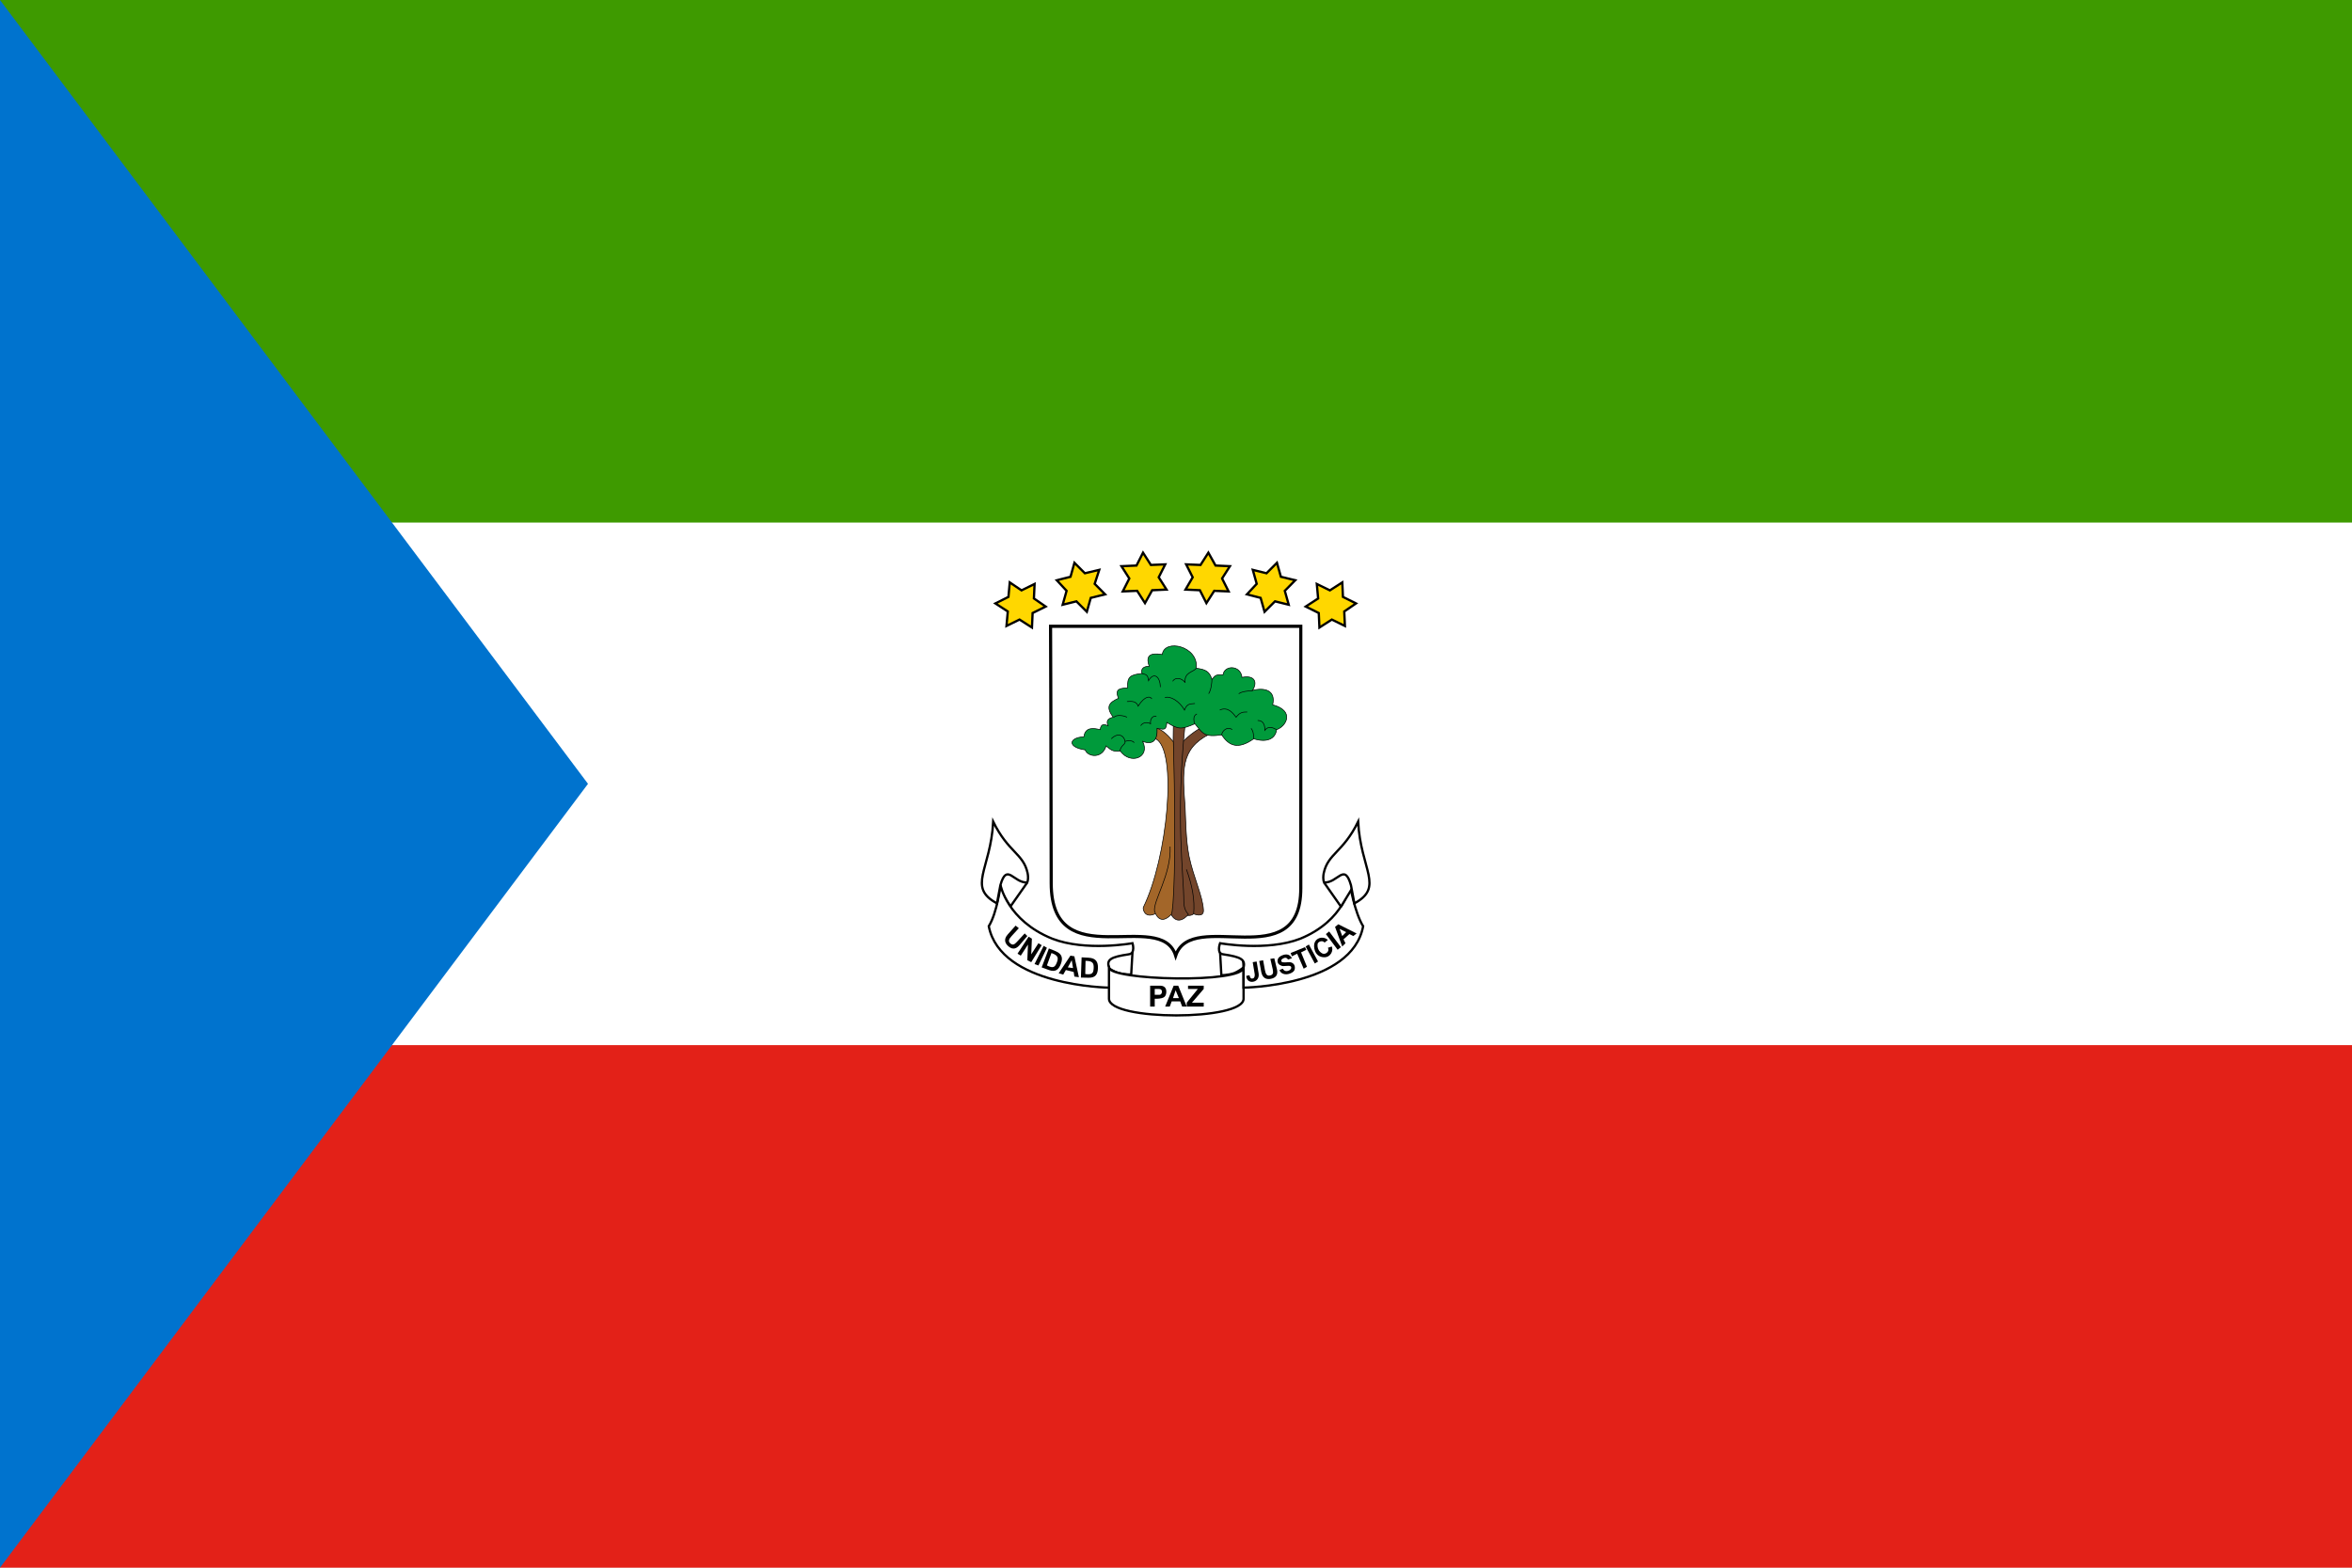
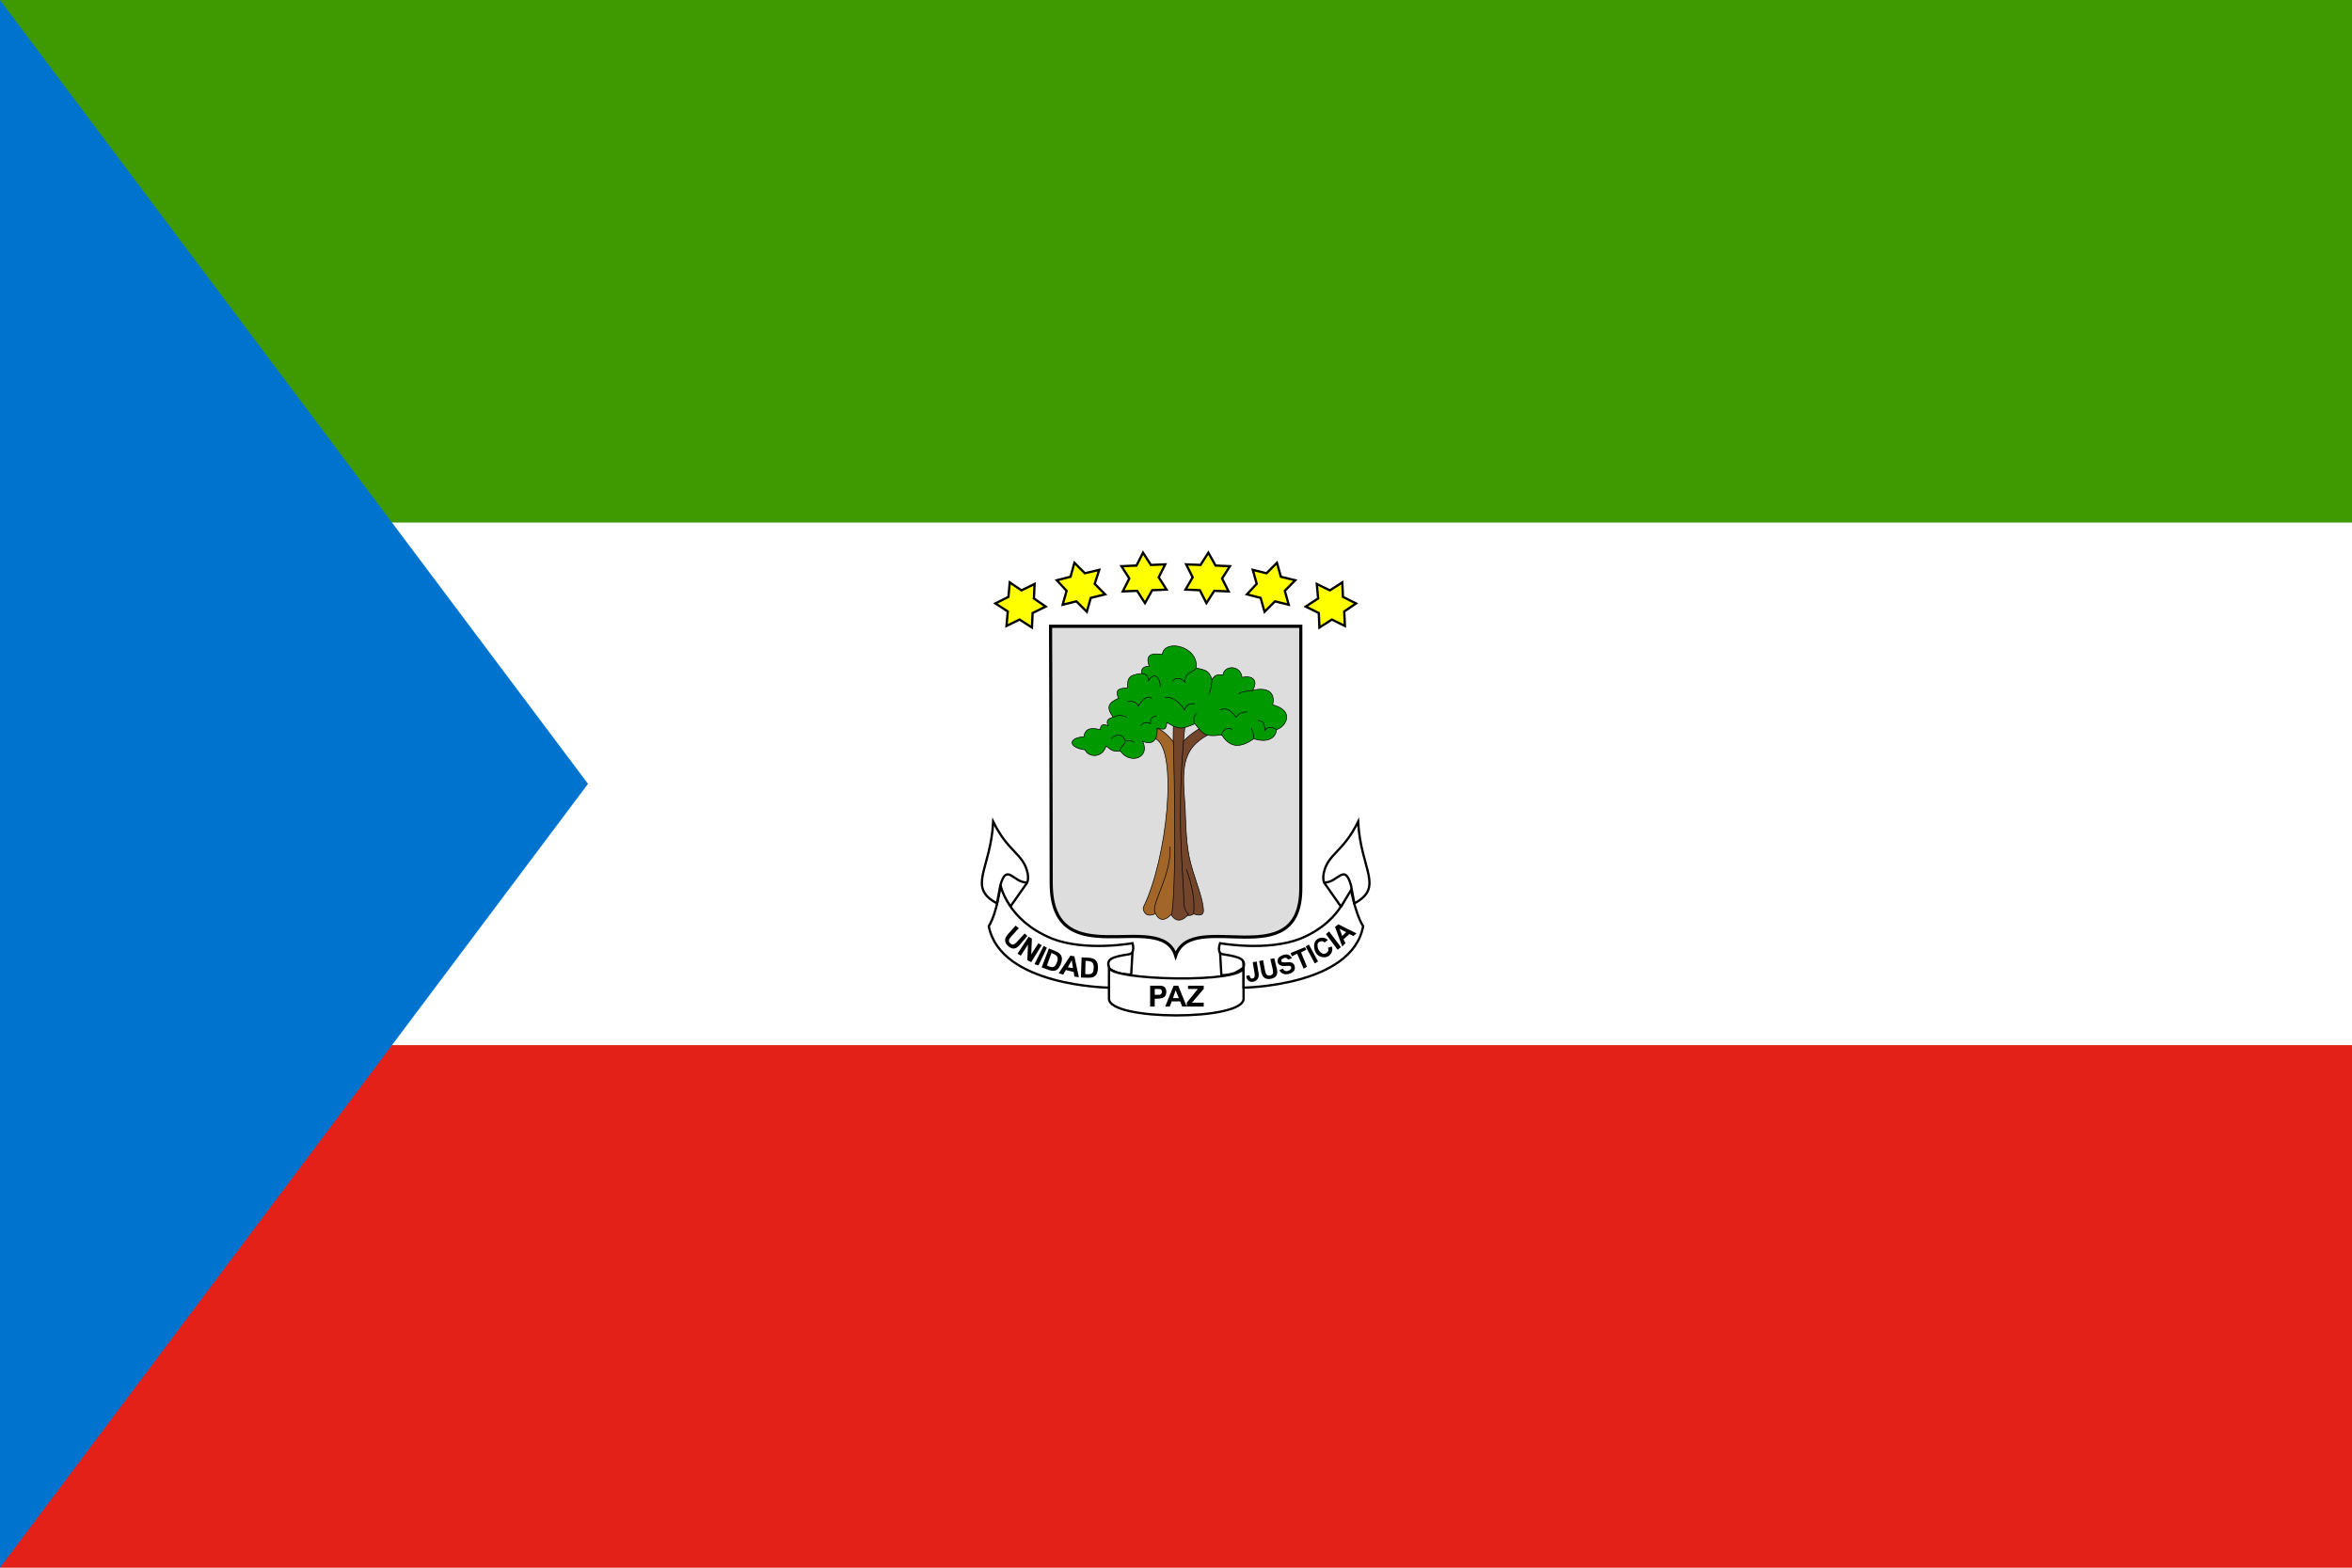
<svg xmlns="http://www.w3.org/2000/svg" width="1200" height="800" viewBox="0 0 3600 2400">
-   <path d="M 0,0 H 3600 V 2400 H 0 Z" fill="#e32118" />
-   <path d="M 0,0 H 3600 V 1600 H 0 Z" fill="#fff" />
-   <path d="M 0,0 H 3600 V 800 H 0 Z" fill="#3e9a00" />
-   <path d="M 0,0 V 2400 L 900,1200 Z" fill="#0073ce" />
+   <path d="M0 0h3600v2400H0Z" fill="#e32118" />
+   <path d="M0 0h3600v1600H0Z" fill="#fff" />
+   <path d="M0 0h3600v800H0Z" fill="#3e9a00" />
+   <path d="M0 0v2400l900-1200Z" fill="#0073ce" />
  <g stroke="#000">
-     <path d="m 1608,958.8 h 383 V 1360 c 0,135 -166.701,29.6 -191.501,103 -22.733,-73.3 -190.499,33 -190.499,-111 0,-140 -1,-393.2 -1,-393.2 z" fill="#fff" stroke-width="4.8" />
-     <path d="m 1827,1399 c 0,0 -5,5 -14,1 -9,-4 -10,-257 -10,-257 20,-22 36,-29 36,-29 0,0 12,10 12,10 -45,23 -41,56 -37,113 1,21 1,48 6,74 7,33 21,61 22,82 1,13 -15,6 -15,6 z" fill="#73452b" />
-     <path d="m 1796,1108 h 18 c -15,145 -2,231 -2,273 0,14 8,19 7,19 -18,20 -27,-1 -27,-1 z" fill="#73452b" />
-     <path d="m 1768.427,1398.786 c -17,8 -19.427,-7.786 -18.427,-9.786 37,-75 53,-240 19,-258 l 2,-16 c 13,4 25,21 25,21 5,185 -0.08,260.706 -3.08,263.706 -18,19 -24.786,-2.481 -25.786,-4.481" fill="#a36629" />
-     <path d="M 1767.214,1395.519 C 1764.214,1379.519 1793,1339 1791,1296" fill="none" />
-     <path d="m 1816,1331 c 9,25 13,47 11,68" fill="none" />
-     <path d="m 1855,1040 c 6,-7 6,-7 17,-7 2,-15 27,-15 29,4 20,-4 24,8 16,20 19,-5 36,0 31,22 34,9 21,33 6,38 -2,15 -16,20 -35,14 -24,17 -38,11 -49,-6 -27,4 -29,-2 -41,-17 -21,9 -25,9 -43,-2 -1,14 -6,10 -15,9 1,18 -6,26 -22,20 12,25 -19,36 -34,15 -14,1 -15,-3 -22,-8 -6,20 -28,17 -32,6 -28,-4 -25,-19 -2,-20 2,-16 16,-13 25,-11 1,-10 7,-8 12,-6 -3,-7 -1,-11 8,-13 -13,-17 -5,-23 8,-29 -7,-16 5,-15 14,-16 -1,-17 4,-20 22,-22 -2,-6 1,-11 11,-11 -6,-17 2,-20.9 20,-18 3,-24.7 56,-13 52,21 15,2 20,5 24,17 z" fill="#009a3b" />
+     <path d="M1608 958.8h383V1360c0 135-166.701 29.6-191.501 103-22.733-73.3-190.499 33-190.499-111 0-140-1-393.2-1-393.2z" fill="#ddd" stroke-width="4.8" />
+     <path d="M1827 1399s-5 5-14 1-10-257-10-257c20-22 36-29 36-29l12 10c-45 23-41 56-37 113 1 21 1 48 6 74 7 33 21 61 22 82 1 13-15 6-15 6z" fill="#73452b" />
+     <path d="M1796 1108h18c-15 145-2 231-2 273 0 14 8 19 7 19-18 20-27-1-27-1z" fill="#73452b" />
+     <path d="M1768.427 1398.786c-17 8-19.427-7.786-18.427-9.786 37-75 53-240 19-258l2-16c13 4 25 21 25 21 5 185-.08 260.706-3.08 263.706-18 19-24.787-2.48-25.787-4.48" fill="#a36629" />
+     <path d="M1767.214 1395.52c-3-16 25.786-56.52 23.786-99.52M1816 1331c9 25 13 47 11 68" fill="none" />
+     <path d="M1855 1040c6-7 6-7 17-7 2-15 27-15 29 4 20-4 24 8 16 20 19-5 36 0 31 22 34 9 21 33 6 38-2 15-16 20-35 14-24 17-38 11-49-6-27 4-29-2-41-17-21 9-25 9-43-2-1 14-6 10-15 9 1 18-6 26-22 20 12 25-19 36-34 15-14 1-15-3-22-8-6 20-28 17-32 6-28-4-25-19-2-20 2-16 16-13 25-11 1-10 7-8 12-6-3-7-1-11 8-13-13-17-5-23 8-29-7-16 5-15 14-16-1-17 4-20 22-22-2-6 1-11 11-11-6-17 2-20.9 20-18 3-24.7 56-13 52 21 15 2 20 5 24 17z" fill="#090" />
    <g fill="none">
-       <path d="m 1748,1031 c 4,2 9,0 10,11 8,-14 18,-6 18,10" />
-       <path d="m 1831,1023 c -4,6 -19,6 -17,22 -5,-7 -15,-9 -19,-2" />
-       <path d="m 1855,1040 c 0,4 -1,16 -5,22" />
-       <path d="m 1917,1057 c 1,1 -14,0 -21,5" />
-       <path d="m 1954,1117 c -4,-2 -12,-7 -18,1 0,-4 0,-15 -11,-15" />
-       <path d="m 1919,1131 c 0,-10 -2,-13 -4,-16" />
-       <path d="m 1886,1117 c -8,-6 -16,3 -16,8" />
-       <path d="m 1828,1108 c 0,-4 -3,-12 4,-15" />
-       <path d="m 1714,1150 c 2,-10 9,-10 8,-15 -1,-8 -10,-15 -21,-4" />
-       <path d="m 1722,1135 c 6,-2 12,-1 14,2" />
-       <path d="m 1705,1098 c 4,-4 14,-3 20,0" />
-       <path d="m 1725,1074 c 5,0 14,-2 17,7 11,-17 19,-15 21,-11" />
-       <path d="m 1783,1068 c 8,-3 22,5 30,19 4,-11 10,-9 16,-10" />
-       <path d="m 1867,1087 c 13,-6 21,6 25,11 6,-8 11,-8 17,-8" />
-       <path d="m 1746,1111 c 3,-5 10,-6 15,-3 -1,-9 5,-13 9,-11" />
+       <path d="M1748 1031c4 2 9 0 10 11 8-14 18-6 18 10M1831 1023c-4 6-19 6-17 22-5-7-15-9-19-2M1855 1040c0 4-1 16-5 22M1917 1057c1 1-14 0-21 5M1954 1117c-4-2-12-7-18 1 0-4 0-15-11-15M1919 1131c0-10-2-13-4-16M1886 1117c-8-6-16 3-16 8M1828 1108c0-4-3-12 4-15M1714 1150c2-10 9-10 8-15-1-8-10-15-21-4" />
+       <path d="M1722 1135c6-2 12-1 14 2M1705 1098c4-4 14-3 20 0M1725 1074c5 0 14-2 17 7 11-17 19-15 21-11M1783 1068c8-3 22 5 30 19 4-11 10-9 16-10M1867 1087c13-6 21 6 25 11 6-8 11-8 17-8M1746 1111c3-5 10-6 15-3-1-9 5-13 9-11" />
    </g>
-     <g transform="translate(-1.465954)" fill="gold" stroke-width="3.5">
-       <path d="m 1787,902.6 -22,1 -11,19.7 -12,-18.8 -22,0.9 10,-19.8 -12,-18.8 23,-1 10,-19.7 12,18.8 22,-0.9 -10,19.8 z" />
-       <path d="m 1693,909.9 -22,5.4 -6,21.3 -16,-16 -21,5.2 6,-21.3 -15,-16.2 21,-5.3 6,-21.4 16,16 22,-5.2 -7,21.4 z" />
-       <path d="m 1602,928.6 -20,9.9 -1,22.2 -19,-12.2 -20,9.8 2,-22.2 -19,-12.3 20,-10 2,-22.2 18,12.2 20,-9.8 -1,22.2 z" />
-       <path d="m 1816,902.6 22,1 10,19.7 12,-18.8 22,0.9 -10,-19.8 12,-18.8 -22,-1 -11,-19.7 -12,18.8 -22,-0.9 10,19.8 z" />
-       <path d="m 1910,909.9 21,5.4 6,21.3 16,-16 21,5.2 -6,-21.3 16,-16.2 -22,-5.3 -6,-21.4 -16,16 -21,-5.2 6,21.4 z" />
-       <path d="m 2000,928.6 20,9.9 1,22.2 19,-12.2 20,9.8 -1,-22.2 18,-12.3 -20,-10 -1,-22.2 -19,12.2 -20,-9.8 2,22.2 z" />
+     <g fill="#ff0" stroke-width="3.5">
+       <path d="m1785.534 902.6-22 1-11 19.7-12-18.8-22 .9 10-19.8-12-18.8 23-1 10-19.7 12 18.8 22-.9-10 19.8zM1691.534 909.9l-22 5.4-6 21.3-16-16-21 5.2 6-21.3-15-16.2 21-5.3 6-21.4 16 16 22-5.2-7 21.4zM1600.534 928.6l-20 9.9-1 22.2-19-12.2-20 9.8 2-22.2-19-12.3 20-10 2-22.2 18 12.2 20-9.8-1 22.2zM1814.534 902.6l22 1 10 19.7 12-18.8 22 .9-10-19.8 12-18.8-22-1-11-19.7-12 18.8-22-.9 10 19.8zM1908.534 909.9l21 5.4 6 21.3 16-16 21 5.2-6-21.3 16-16.2-22-5.3-6-21.4-16 16-21-5.2 6 21.4zM1998.534 928.6l20 9.9 1 22.2 19-12.2 20 9.8-1-22.2 18-12.3-20-10-1-22.2-19 12.2-20-9.8 2 22.2z" />
    </g>
-     <g transform="translate(-0.5723258)">
-       <g fill="#fff" stroke-width="3.5">
-         <path d="m 1868,1457 2,36 c 0,0 10,0 19,-3 8,-3 15,-9 15,-9 l -1,-19 z" />
-         <path d="m 1734,1457 -2,35 c 0,0 -9,0 -18,-2 -8,-2 -15,-7 -15,-7 l -10,-24 z" />
-         <path d="m 1572.267,1352 -25.267,36 -28,-46 21,-22 z" stroke-width="3.501" stroke-linejoin="round" />
-         <path d="m 1698,1529 c 0,34 206,34 206,0 v -48 c 0,25 -206,20 -206,0 z" />
-         <path d="m 1514,1418 c 18,92 184,94 184,94 0,0 0,-31 0,-31 -4,-12 3,-16 30,-20 11,-1 6,-17 6,-17 0,0 -72,13 -123,-7 -69,-28 -79,-82 -79,-82 0,0 -5,42 -18,63 z" />
-         <path d="m 2087,1418 c -17,92 -183,94 -183,94 0,0 0,-31 0,-31 3,-12 -4,-16 -31,-20 -11,-1 -5,-17 -5,-17 0,0 72,13 123,-7 68,-28 76,-82 76,-82 0,0 7,42 20,63 z" />
-         <path d="m 1526.511,1383 c -46,-25 -9.701,-51 -5.701,-125 23.15,47.06 46.036,48.604 52.572,78.419 0.805,3.672 1.421,10.334 -0.585,14.581 -21,1 -30.987,-31 -40.987,4 z" />
-         <path d="m 2027.826,1352 25.269,36 28,-46 -21,-22 z" stroke-width="3.501" stroke-linejoin="round" />
-         <path d="m 2073.624,1383 c 46,-25 9.699,-51 5.699,-125 -23.15,47.06 -46.036,48.604 -52.572,78.419 -0.805,3.672 -1.421,10.334 0.585,14.581 21,1 30.987,-31 40.987,4 z" />
-       </g>
-       <g stroke="none">
-         <path d="m 1555,1417 5,4 -11,12 c -4.403,4.803 -5.467,7.981 -2.409,10.905 3.796,3.63 6.465,2.368 10.409,-1.905 l 12,-13 4,4 -11.989,13.989 c -6.508,7.594 -12.55,5.856 -17.618,1.123 -4.416,-4.124 -6.947,-10.102 -0.454,-17.454 l 12.1,-13.6 z" />
-         <path d="m 1575,1434 5,3 -1,24 11,-17 5,3 -16,26 -6,-3 1,-24 -11,17 -5,-3 z" />
-         <path d="m 1584,1476 14,-28 5,3 -13,27 z" />
-         <path d="m 1606,1452 -11.04,28.98 11.04,4.02 c 10.29,3.75 15.12,-0.78 18.39,-9.48 3.3,-8.85 1.86,-15.36 -8.43,-19.5 z m 3.96,7.02 c 10.35,3.6 10.98,7.53 8.16,14.64 -2.73,6.75 -5.28,9.39 -15.12,4.32 z" />
-         <path d="m 1639,1463 -18,27 6.96,2.04 4.02,-7.02 12,3 1.02,7.02 6.96,0.96 -6.96,-31.98 z m 1.98,7.02 1.98,12 -7.98,-1.02 z" />
-         <path d="m 1656.1,1465.6 -1.084,30.99 11.772,0.231 c 10.941,0.207 14.051,-5.62 14.318,-14.91 0.271,-9.451 -3.208,-15.154 -14.298,-15.716 l -10.708,-0.596 z m 6.003,5.377 c 10.964,0.044 12.838,3.543 12.453,11.195 -0.366,7.273 -1.955,10.588 -12.884,8.969 l 0.43,-20.164 z" />
-         <path d="m 1761,1509 v 31.98 h 7.02 v -12 c 0,0 6,0.36 10.98,-0.96 3.93,-1.02 6.66,-3.54 6.75,-9.75 0.09,-6.09 -3.45,-9.27 -9.57,-9.27 h -15.2 z m 7.02,4.98 7.05,0.09 c 5.88,0 4.77,8.91 0.18,8.91 h -7.23 z" />
-         <path d="m 1797,1509 -13.02,31.98 h 7.02 l 3,-7.98 h 13.02 l 3,7.98 h 6.96 l -13,-32 h -7 z m 3,7.02 4.98,12 h -9 z" />
-         <path d="m 1817,1535 17,-21 h -15 v -5 h 24 v 5 l -18,21 h 18 v 6 h -26 z" />
-         <path d="m 1918,1473 6,-1 3,18 c 1.067,6.401 -1.858,10.764 -6.414,12.445 -5.189,1.914 -11.806,0.164 -12.586,-8.445 l 5,-1 c 1.165,5.152 3.238,5.598 5.637,4.791 1.904,-0.641 2.889,-3.641 2.363,-6.791 z" />
-         <path d="m 1928,1471.2 5.921,-1.123 2.739,14.979 c 1.172,6.41 3.183,9.135 7.351,8.408 5.173,-0.903 5.741,-3.8 4.64,-9.511 l -3.681,-15.98 6.057,-0.914 4.019,16.623 c 2.35,9.722 -2.728,13.578 -9.546,14.851 -5.939,1.109 -12.253,-0.399 -14.322,-9.987 z" />
-         <path d="m 1959,1485 5,-2 c 2.453,4.405 6.28,4.178 9.255,2.863 4.133,-1.827 4.606,-5.44 2.562,-6.663 -2.915,-1.744 -9.869,0.733 -13.615,-0.634 -4.482,-1.635 -6.406,-4.156 -6.177,-8.032 0.276,-4.666 4.381,-7.231 8.846,-8.616 4.996,-1.55 9.926,-1.002 13.129,5.081 l -6,2 c -1.953,-3.287 -4.466,-3.131 -6.696,-2.078 -1.867,0.882 -4.784,2.538 -3.222,5.206 1.277,2.18 8.626,0.764 12.498,0.923 4.003,0.164 7.239,2.836 7.78,6.687 0.755,5.368 -1.234,8.276 -7.441,10.697 -7.666,2.99 -14.582,-0.36 -15.919,-5.435 z" />
-         <path d="m 1986,1460 -8,4 -2,-5 22,-9 2,4 -8,4 9,22 -5,3 z" />
-         <path d="m 1999,1449 5,-3 14,26 -5,3 z" />
-         <path d="m 2033,1451 6,-2 c 2.821,5.932 -1.415,16.715 -11.775,16.493 -15.164,-0.325 -16.805,-17.027 -14.421,-22.536 4.005,-9.252 15.224,-9.075 20.196,-3.957 l -5,4 c -3.17,-4.067 -10.212,-1.504 -10.688,2.237 -0.776,6.105 1.912,11.788 7.371,14.483 4.629,2.285 11.761,-3.46 8.316,-8.72 z" />
-         <path d="m 2030,1430 5,-4 18,24 -5,4 z" />
-         <path d="m 2049,1415 -4.98,4.02 10.98,30 4.98,-4.98 -3,-6 9,-8.04 6,3 5.04,-3.96 z m 1.98,7.02 10.02,4.98 -6,6 z" />
-       </g>
+     <g fill="#fff" stroke-width="3.5">
+       <path d="m1867.428 1457 2 36s10 0 19-3c8-3 15-9 15-9l-1-19zM1733.428 1457l-2 35s-9 0-18-2c-8-2-15-7-15-7l-10-24z" />
+       <path d="m1571.695 1352-25.267 36-28-46 21-22z" stroke-width="3.501" stroke-linejoin="round" />
+       <path d="M1697.428 1529c0 34 206 34 206 0v-48c0 25-206 20-206 0z" />
+       <path d="M1513.428 1418c18 92 184 94 184 94v-31c-4-12 3-16 30-20 11-1 6-17 6-17s-72 13-123-7c-69-28-79-82-79-82s-5 42-18 63zM2086.428 1418c-17 92-183 94-183 94v-31c3-12-4-16-31-20-11-1-5-17-5-17s72 13 123-7c68-28 76-82 76-82s7 42 20 63z" />
+       <path d="M1525.94 1383c-46-25-9.702-51-5.702-125 23.15 47.06 46.037 48.604 52.573 78.419.805 3.672 1.42 10.334-.585 14.581-21 1-30.988-31-40.988 4z" />
+       <path d="m2027.254 1352 25.269 36 28-46-21-22z" stroke-width="3.501" stroke-linejoin="round" />
+       <path d="M2073.052 1383c46-25 9.699-51 5.699-125-23.15 47.06-46.037 48.604-52.573 78.419-.804 3.672-1.42 10.334.585 14.581 21 1 30.988-31 40.988 4z" />
+     </g>
+     <g stroke="none">
+       <path d="m1554.428 1417 5 4-11 12c-4.403 4.803-5.468 7.98-2.41 10.905 3.796 3.63 6.465 2.368 10.41-1.905l12-13 4 4-11.99 13.989c-6.508 7.594-12.55 5.856-17.618 1.123-4.415-4.124-6.946-10.102-.453-17.454l12.1-13.6zM1574.428 1434l5 3-1 24 11-17 5 3-16 26-6-3 1-24-11 17-5-3zM1583.428 1476l14-28 5 3-13 27zM1605.428 1452l-11.04 28.98 11.04 4.02c10.29 3.75 15.12-.78 18.39-9.48 3.3-8.85 1.86-15.36-8.43-19.5zm3.96 7.02c10.35 3.6 10.98 7.53 8.16 14.64-2.73 6.75-5.28 9.39-15.12 4.32zM1638.428 1463l-18 27 6.96 2.04 4.02-7.02 12 3 1.02 7.02 6.96.96-6.96-31.98zm1.98 7.02 1.98 12-7.98-1.02zM1655.528 1465.6l-1.084 30.99 11.772.23c10.94.208 14.05-5.62 14.318-14.91.271-9.45-3.208-15.153-14.298-15.715l-10.708-.596zm6.002 5.377c10.964.044 12.838 3.543 12.453 11.195-.365 7.273-1.955 10.588-12.884 8.969l.43-20.164zM1760.428 1509v31.98h7.02v-12s6 .36 10.98-.96c3.93-1.02 6.66-3.54 6.75-9.75.09-6.09-3.45-9.27-9.57-9.27h-15.2zm7.02 4.98 7.05.09c5.88 0 4.77 8.91.18 8.91h-7.23zM1796.428 1509l-13.02 31.98h7.02l3-7.98h13.02l3 7.98h6.96l-13-32h-7zm3 7.02 4.98 12h-9zM1816.428 1535l17-21h-15v-5h24v5l-18 21h18v6h-26zM1917.428 1473l6-1 3 18c1.067 6.401-1.858 10.764-6.415 12.445-5.188 1.914-11.806.164-12.586-8.445l5-1c1.165 5.152 3.238 5.599 5.637 4.791 1.904-.64 2.888-3.64 2.363-6.79zM1927.428 1471.2l5.92-1.123 2.74 14.98c1.172 6.409 3.183 9.135 7.35 8.407 5.174-.903 5.742-3.8 4.641-9.51l-3.68-15.98 6.056-.915 4.02 16.623c2.35 9.722-2.729 13.578-9.546 14.851-5.94 1.11-12.253-.399-14.322-9.987zM1958.428 1485l5-2c2.453 4.405 6.28 4.178 9.255 2.863 4.133-1.827 4.605-5.44 2.562-6.663-2.915-1.743-9.869.733-13.615-.634-4.482-1.635-6.406-4.156-6.177-8.032.276-4.666 4.38-7.23 8.846-8.615 4.996-1.55 9.926-1.003 13.129 5.081l-6 2c-1.954-3.287-4.467-3.131-6.697-2.078-1.867.882-4.784 2.538-3.222 5.206 1.277 2.18 8.626.765 12.498.923 4.004.164 7.24 2.836 7.78 6.687.756 5.368-1.233 8.276-7.44 10.697-7.666 2.99-14.582-.36-15.919-5.435zM1985.428 1460l-8 4-2-5 22-9 2 4-8 4 9 22-5 3zM1998.428 1449l5-3 14 26-5 3zM2032.428 1451l6-2c2.821 5.932-1.416 16.715-11.775 16.493-15.164-.325-16.805-17.027-14.421-22.536 4.005-9.252 15.224-9.075 20.196-3.957l-5 4c-3.17-4.067-10.212-1.504-10.688 2.237-.776 6.106 1.912 11.788 7.37 14.483 4.63 2.285 11.762-3.46 8.317-8.72zM2029.428 1430l5-4 18 24-5 4zM2048.428 1415l-4.98 4.02 10.98 30 4.98-4.98-3-6 9-8.04 6 3 5.04-3.96zm1.98 7.02 10.02 4.98-6 6z" />
    </g>
  </g>
</svg>
